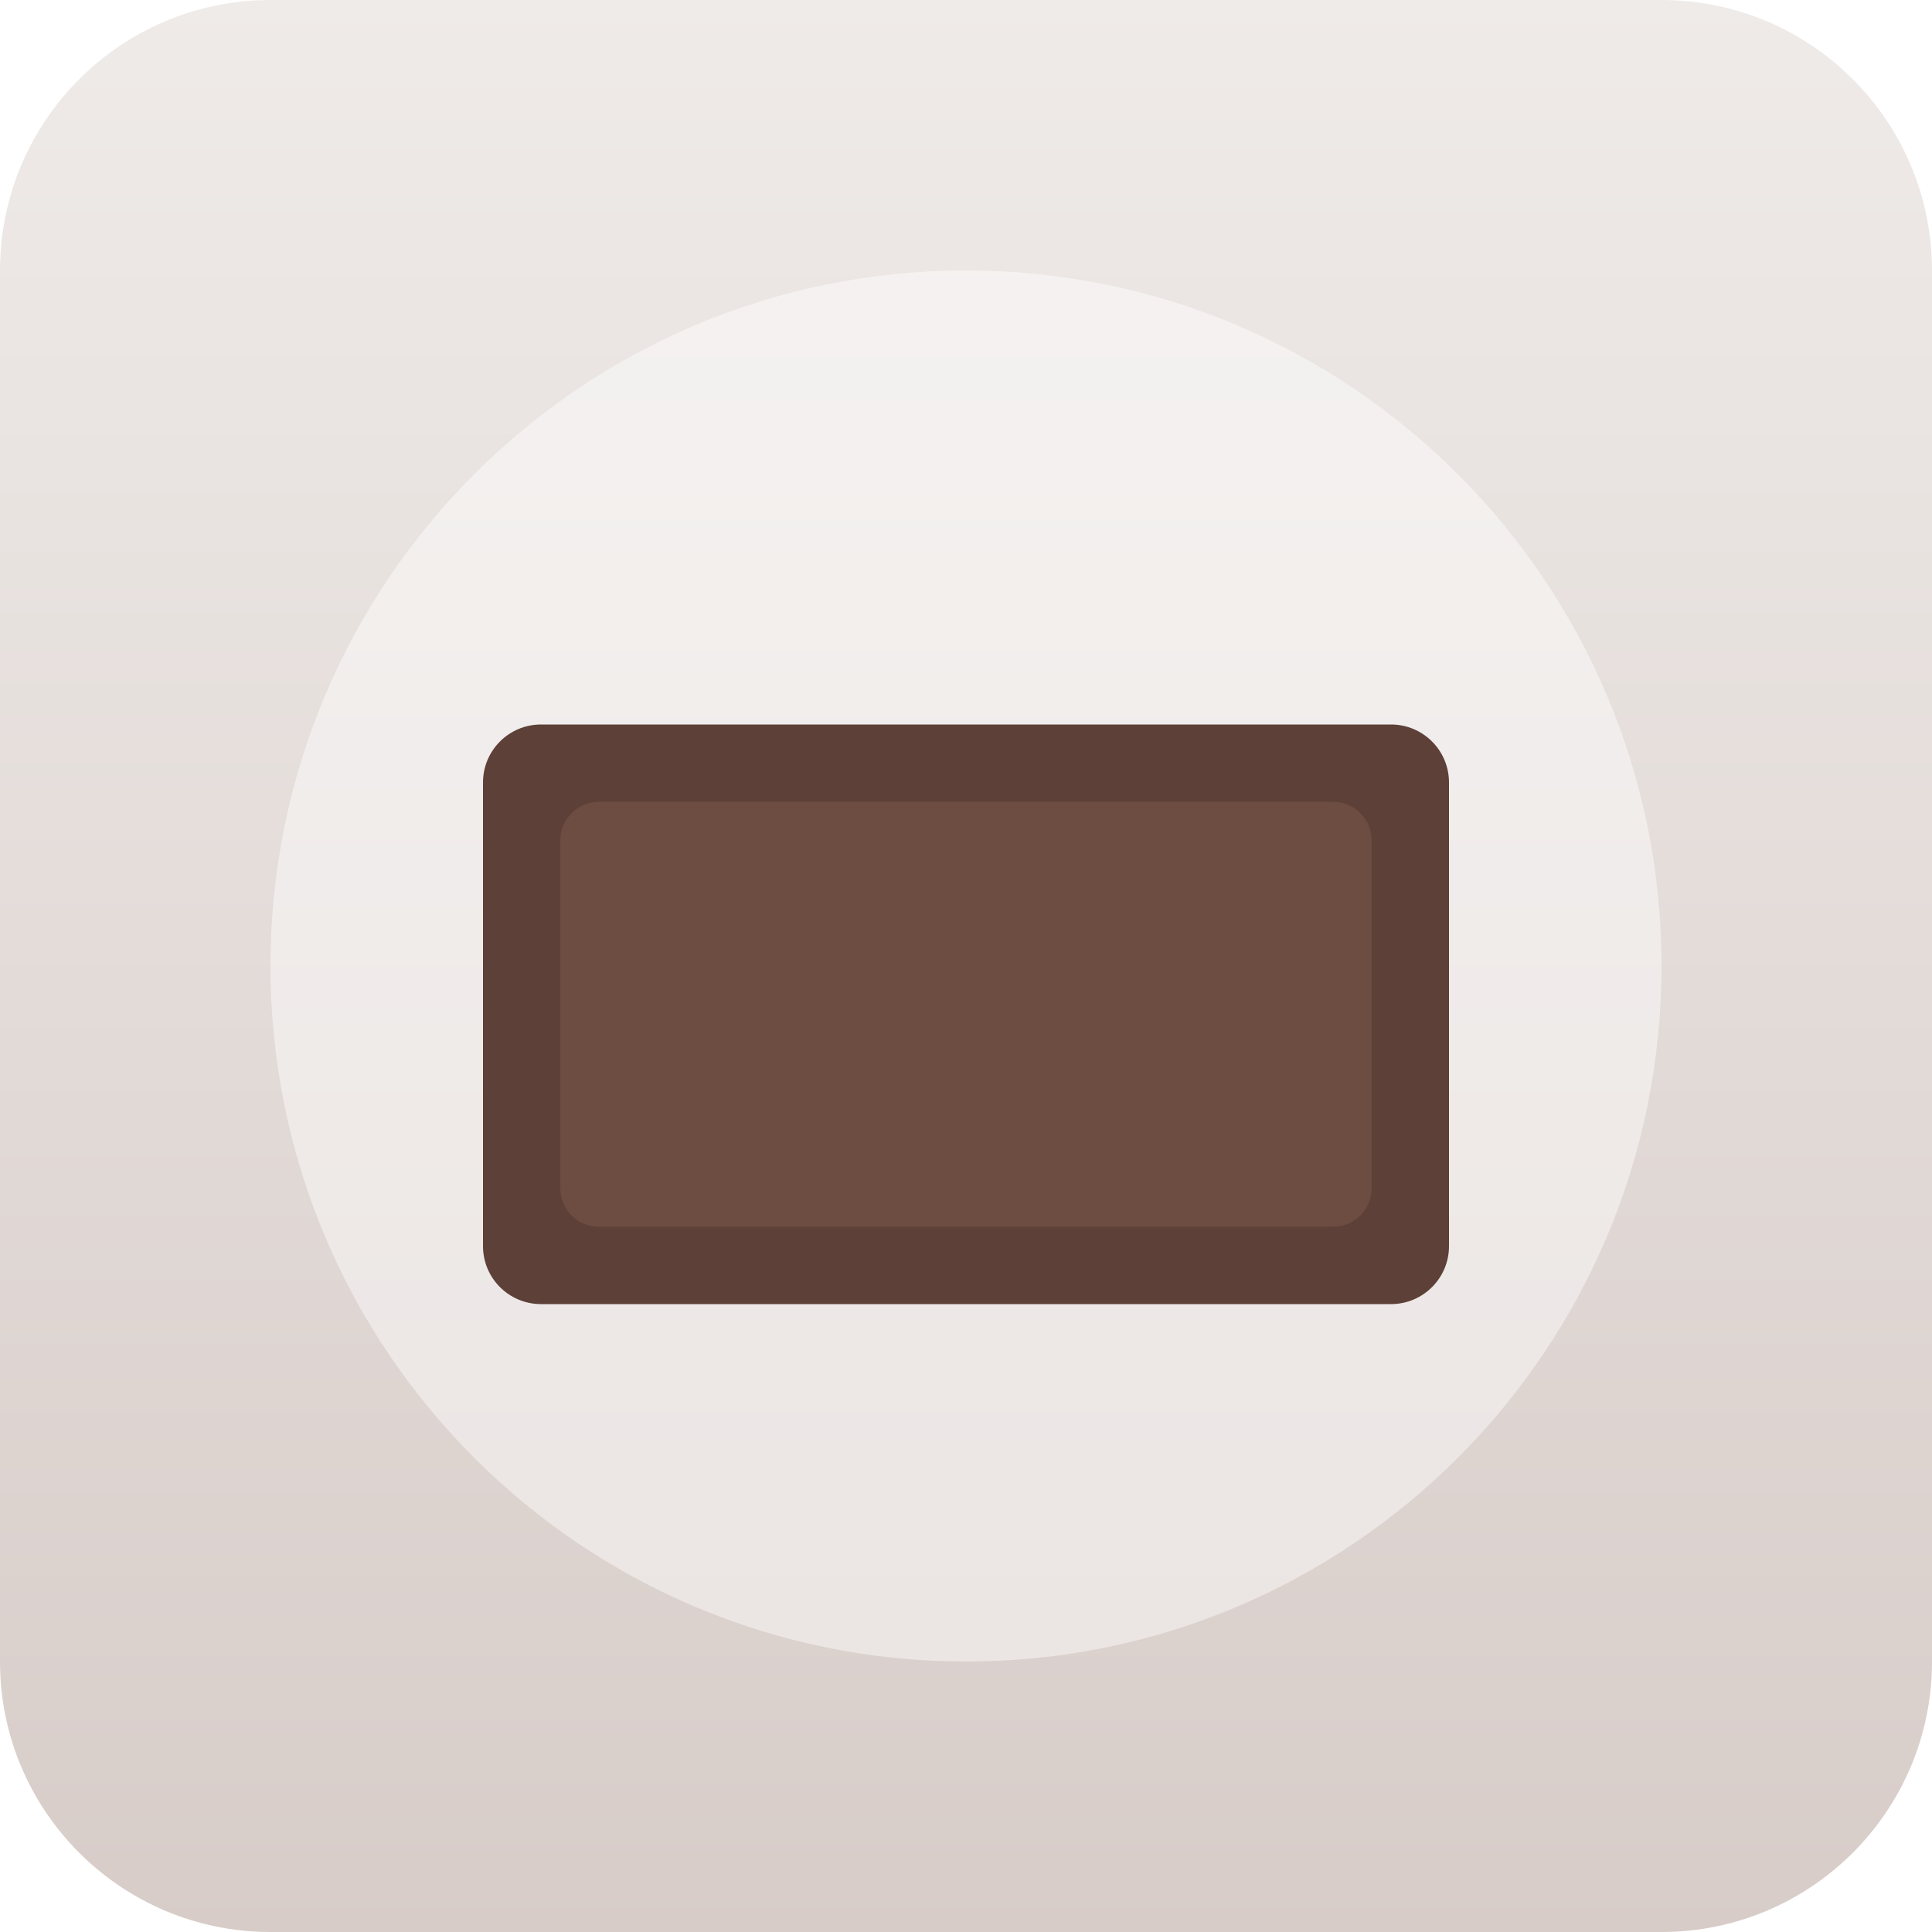
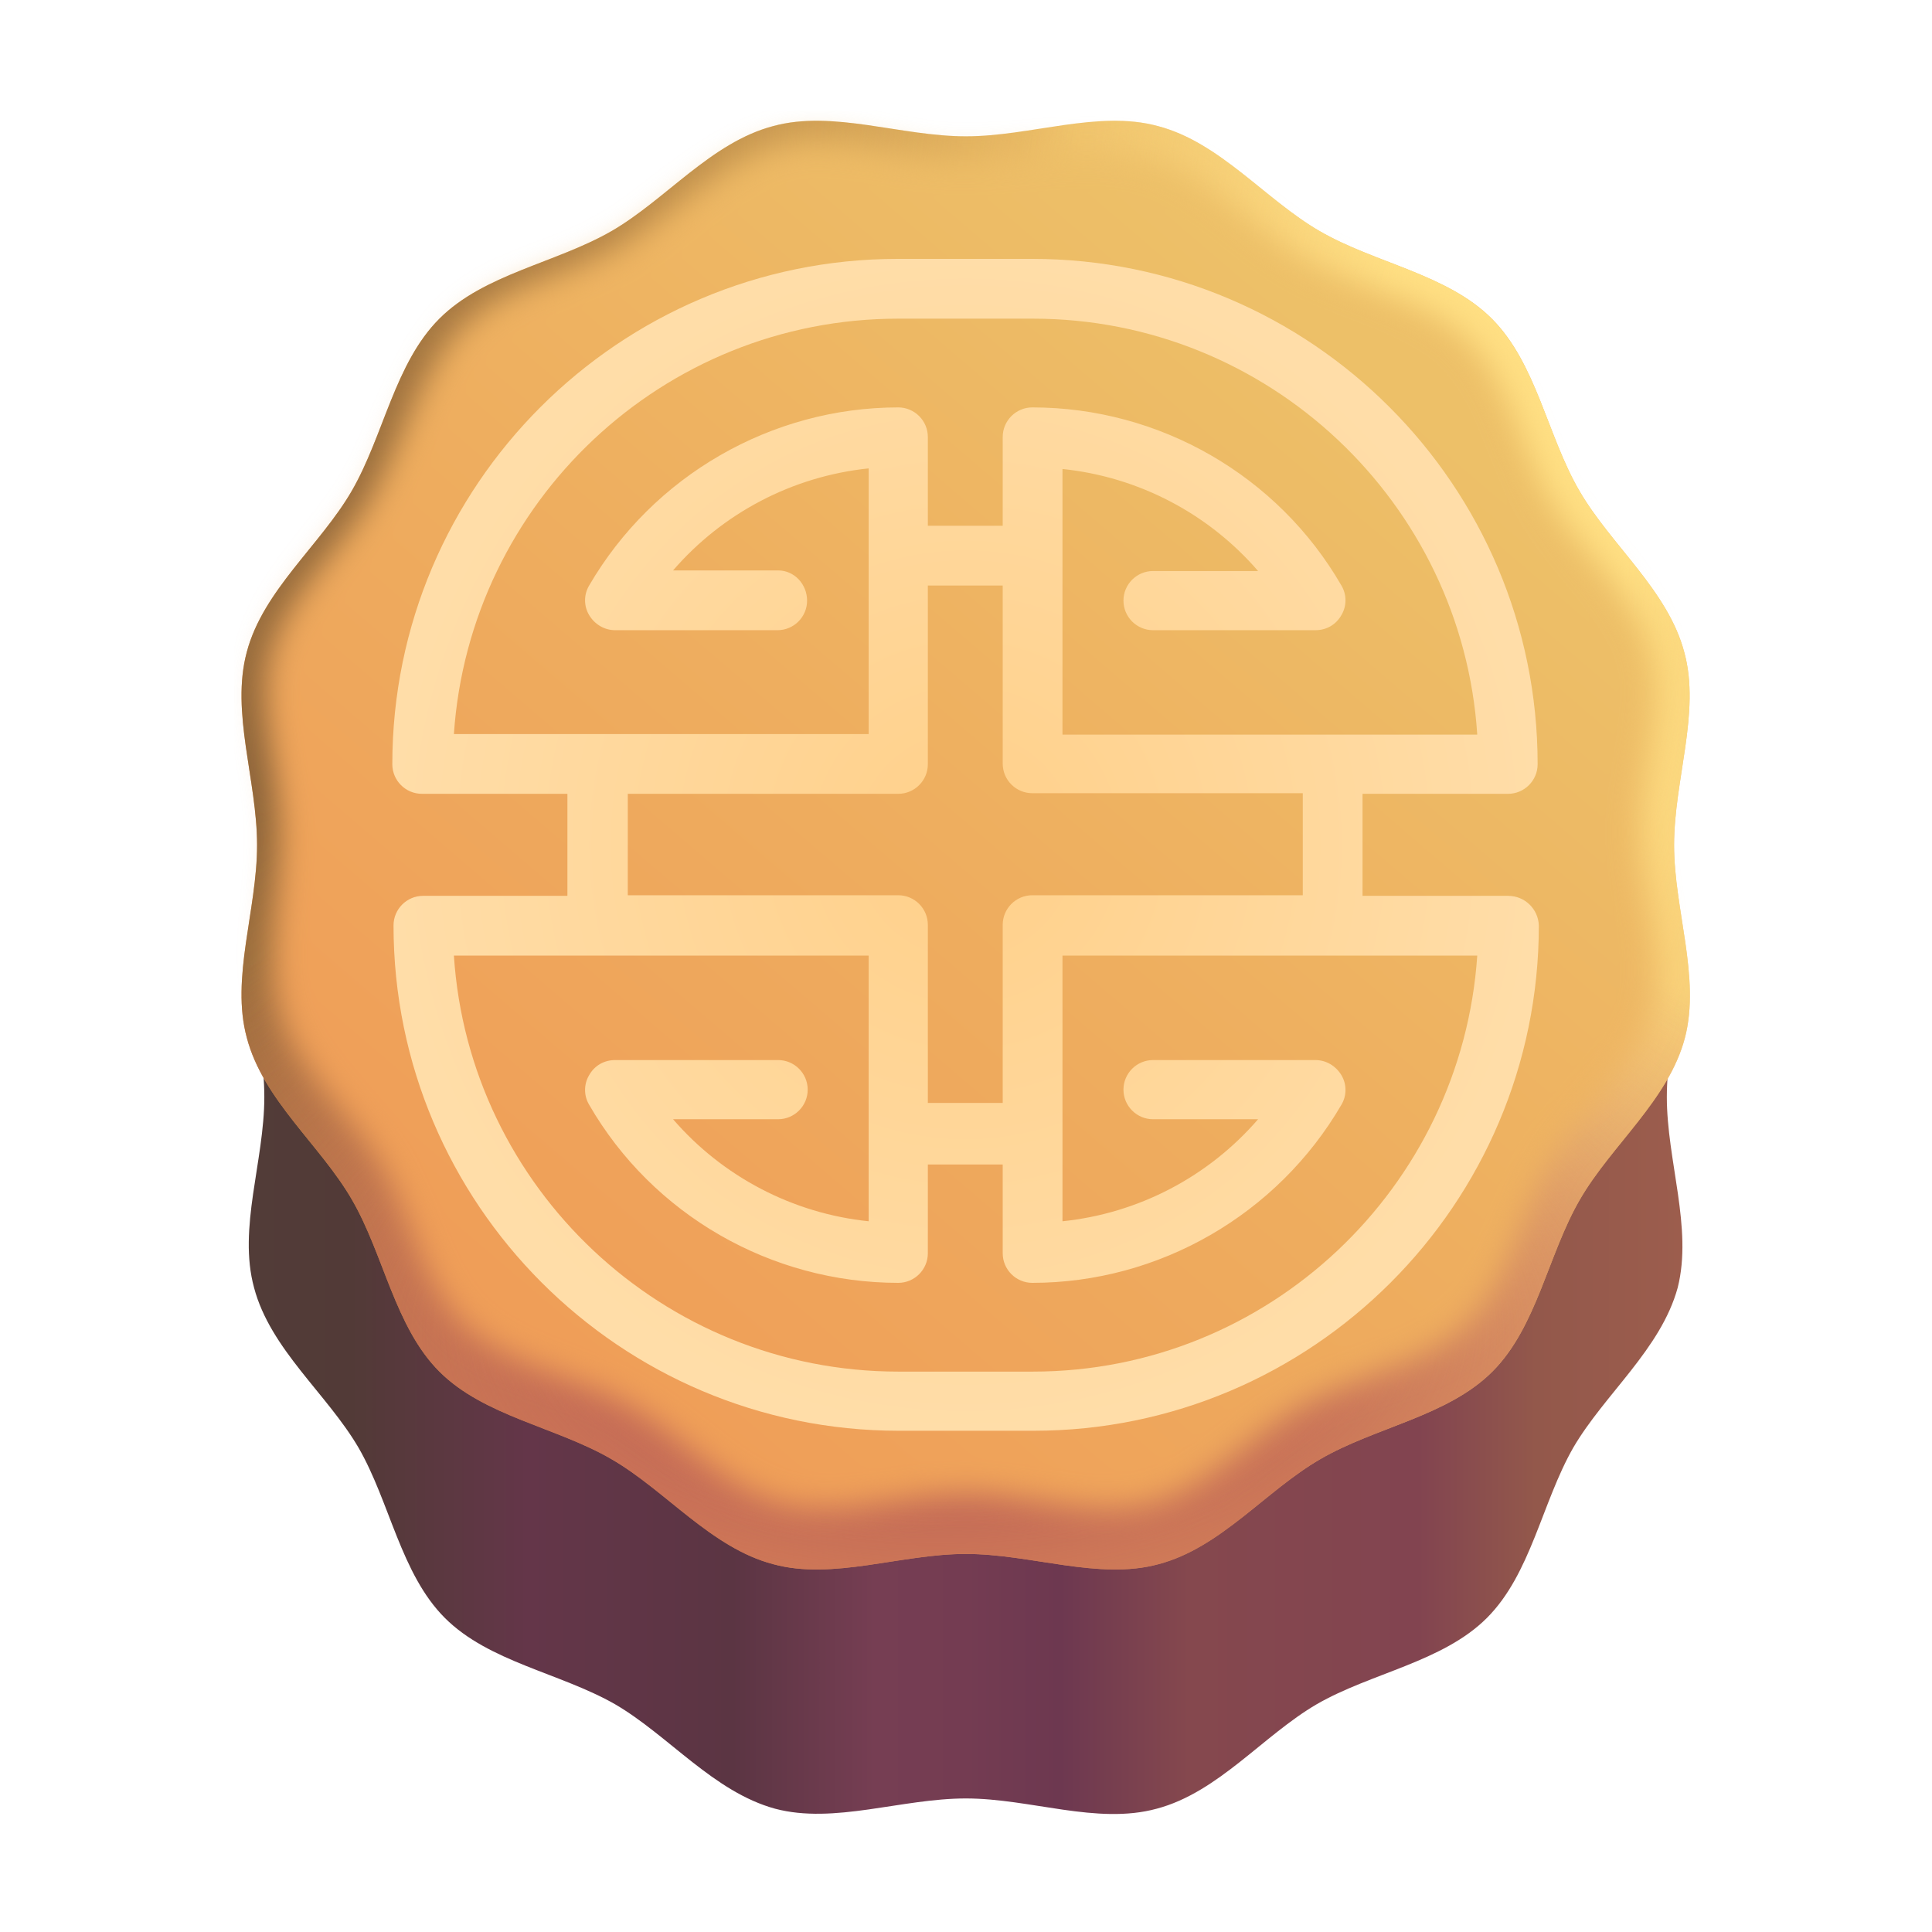
- <svg xmlns="http://www.w3.org/2000/svg" viewBox="0 0 200 200" role="img">
+ <svg xmlns="http://www.w3.org/2000/svg" width="32" height="32" viewBox="0 0 32 32" fill="none">
+   <path d="M27.608 18.168C27.608 17.098 28.048 15.998 27.778 15.008C27.508 13.988 26.568 13.248 26.048 12.358C25.528 11.458 25.348 10.268 24.618 9.538C23.888 8.808 22.708 8.628 21.798 8.108C20.908 7.588 20.168 6.658 19.148 6.378C18.168 6.118 17.058 6.548 15.998 6.548C14.928 6.548 13.828 6.108 12.838 6.378C11.818 6.648 11.078 7.588 10.188 8.108C9.288 8.628 8.098 8.808 7.368 9.538C6.638 10.268 6.458 11.448 5.938 12.358C5.418 13.248 4.488 13.988 4.208 15.008C3.948 15.988 4.378 17.098 4.378 18.168C4.378 19.238 3.938 20.338 4.208 21.328C4.478 22.348 5.418 23.088 5.938 23.978C6.458 24.878 6.638 26.068 7.368 26.798C8.098 27.528 9.278 27.708 10.188 28.228C11.078 28.748 11.818 29.678 12.838 29.958C13.818 30.218 14.928 29.788 15.998 29.788C17.068 29.788 18.168 30.228 19.158 29.958C20.178 29.688 20.918 28.748 21.808 28.228C22.708 27.708 23.898 27.528 24.628 26.798C25.358 26.068 25.538 24.888 26.058 23.978C26.578 23.088 27.508 22.348 27.788 21.328C28.038 20.338 27.608 19.228 27.608 18.168Z" fill="url(#paint0_linear_18_29687)" />
+   <path d="M27.728 13.998C27.728 12.918 28.168 11.798 27.898 10.808C27.628 9.778 26.678 9.028 26.158 8.128C25.628 7.218 25.448 6.018 24.708 5.278C23.968 4.538 22.768 4.358 21.858 3.828C20.958 3.308 20.208 2.358 19.178 2.088C18.188 1.818 17.068 2.258 15.998 2.258C14.918 2.258 13.798 1.818 12.808 2.088C11.778 2.358 11.028 3.308 10.128 3.828C9.208 4.358 8.018 4.538 7.278 5.278C6.538 6.018 6.358 7.208 5.828 8.128C5.308 9.028 4.358 9.778 4.088 10.798C3.818 11.798 4.258 12.918 4.258 13.998C4.258 15.078 3.818 16.198 4.088 17.188C4.358 18.218 5.308 18.968 5.828 19.868C6.358 20.778 6.538 21.978 7.278 22.718C8.018 23.458 9.218 23.638 10.128 24.168C11.028 24.688 11.778 25.638 12.808 25.908C13.798 26.178 14.918 25.738 15.998 25.738C17.078 25.738 18.198 26.178 19.188 25.908C20.218 25.638 20.968 24.688 21.868 24.168C22.778 23.638 23.978 23.458 24.718 22.718C25.458 21.978 25.638 20.778 26.168 19.868C26.688 18.968 27.638 18.218 27.908 17.188C28.168 16.188 27.728 15.068 27.728 13.998Z" fill="url(#paint1_linear_18_29687)" />
+   <path d="M27.728 13.998C27.728 12.918 28.168 11.798 27.898 10.808C27.628 9.778 26.678 9.028 26.158 8.128C25.628 7.218 25.448 6.018 24.708 5.278C23.968 4.538 22.768 4.358 21.858 3.828C20.958 3.308 20.208 2.358 19.178 2.088C18.188 1.818 17.068 2.258 15.998 2.258C14.918 2.258 13.798 1.818 12.808 2.088C11.778 2.358 11.028 3.308 10.128 3.828C9.208 4.358 8.018 4.538 7.278 5.278C6.538 6.018 6.358 7.208 5.828 8.128C5.308 9.028 4.358 9.778 4.088 10.798C3.818 11.798 4.258 12.918 4.258 13.998C4.258 15.078 3.818 16.198 4.088 17.188C4.358 18.218 5.308 18.968 5.828 19.868C6.358 20.778 6.538 21.978 7.278 22.718C8.018 23.458 9.218 23.638 10.128 24.168C11.028 24.688 11.778 25.638 12.808 25.908C13.798 26.178 14.918 25.738 15.998 25.738C17.078 25.738 18.198 26.178 19.188 25.908C20.218 25.638 20.968 24.688 21.868 24.168C22.778 23.638 23.978 23.458 24.718 22.718C25.458 21.978 25.638 20.778 26.168 19.868C26.688 18.968 27.638 18.218 27.908 17.188C28.168 16.188 27.728 15.068 27.728 13.998Z" fill="url(#paint2_radial_18_29687)" />
+   <path d="M27.728 13.998C27.728 12.918 28.168 11.798 27.898 10.808C27.628 9.778 26.678 9.028 26.158 8.128C25.628 7.218 25.448 6.018 24.708 5.278C23.968 4.538 22.768 4.358 21.858 3.828C20.958 3.308 20.208 2.358 19.178 2.088C18.188 1.818 17.068 2.258 15.998 2.258C14.918 2.258 13.798 1.818 12.808 2.088C11.778 2.358 11.028 3.308 10.128 3.828C9.208 4.358 8.018 4.538 7.278 5.278C6.538 6.018 6.358 7.208 5.828 8.128C5.308 9.028 4.358 9.778 4.088 10.798C3.818 11.798 4.258 12.918 4.258 13.998C4.258 15.078 3.818 16.198 4.088 17.188C4.358 18.218 5.308 18.968 5.828 19.868C6.358 20.778 6.538 21.978 7.278 22.718C8.018 23.458 9.218 23.638 10.128 24.168C11.028 24.688 11.778 25.638 12.808 25.908C13.798 26.178 14.918 25.738 15.998 25.738C17.078 25.738 18.198 26.178 19.188 25.908C20.218 25.638 20.968 24.688 21.868 24.168C22.778 23.638 23.978 23.458 24.718 22.718C25.458 21.978 25.638 20.778 26.168 19.868C26.688 18.968 27.638 18.218 27.908 17.188C28.168 16.188 27.728 15.068 27.728 13.998Z" fill="url(#paint3_radial_18_29687)" />
+   <path d="M27.728 13.998C27.728 12.918 28.168 11.798 27.898 10.808C27.628 9.778 26.678 9.028 26.158 8.128C25.628 7.218 25.448 6.018 24.708 5.278C23.968 4.538 22.768 4.358 21.858 3.828C20.958 3.308 20.208 2.358 19.178 2.088C18.188 1.818 17.068 2.258 15.998 2.258C14.918 2.258 13.798 1.818 12.808 2.088C11.778 2.358 11.028 3.308 10.128 3.828C9.208 4.358 8.018 4.538 7.278 5.278C6.538 6.018 6.358 7.208 5.828 8.128C5.308 9.028 4.358 9.778 4.088 10.798C3.818 11.798 4.258 12.918 4.258 13.998C4.258 15.078 3.818 16.198 4.088 17.188C4.358 18.218 5.308 18.968 5.828 19.868C6.358 20.778 6.538 21.978 7.278 22.718C8.018 23.458 9.218 23.638 10.128 24.168C11.028 24.688 11.778 25.638 12.808 25.908C13.798 26.178 14.918 25.738 15.998 25.738C17.078 25.738 18.198 26.178 19.188 25.908C20.218 25.638 20.968 24.688 21.868 24.168C22.778 23.638 23.978 23.458 24.718 22.718C25.458 21.978 25.638 20.778 26.168 19.868C26.688 18.968 27.638 18.218 27.908 17.188C28.168 16.188 27.728 15.068 27.728 13.998Z" fill="url(#paint4_radial_18_29687)" />
+   <g filter="url(#filter0_f_18_29687)">
+     <path d="M27.187 13.776C27.187 12.766 27.607 11.718 27.349 10.792C27.092 9.828 26.186 9.127 25.69 8.285C25.184 7.434 25.012 6.311 24.306 5.619C23.601 4.926 22.456 4.758 21.588 4.262C20.729 3.776 20.014 2.887 19.031 2.634C18.087 2.382 16.958 2.634 15.938 2.634C14.907 2.634 13.851 2.154 12.906 2.406C11.924 2.659 11.077 3.607 10.219 4.094C9.341 4.59 8.385 4.683 7.679 5.375C6.973 6.067 6.631 7.389 6.125 8.25C5.629 9.092 4.726 9.858 4.469 10.812C4.211 11.748 4.636 12.833 4.636 13.844C4.636 14.854 4.378 15.834 4.636 16.76C4.893 17.724 5.8 18.426 6.296 19.268C6.801 20.119 6.973 21.241 7.679 21.934C8.385 22.626 9.53 22.794 10.398 23.29C11.256 23.777 11.972 24.665 12.954 24.918C13.899 25.171 14.967 24.759 15.998 24.759C17.028 24.759 18.096 25.171 19.041 24.918C20.023 24.665 20.739 23.777 21.597 23.29C22.465 22.794 23.61 22.626 24.316 21.934C25.022 21.241 25.194 20.119 25.699 19.268C26.195 18.426 27.102 17.724 27.359 16.76C27.607 15.825 27.187 14.777 27.187 13.776Z" fill="url(#paint5_linear_18_29687)" />
+   </g>
+   <path d="M24.978 14.838H22.568V13.148H24.978C25.248 13.148 25.468 12.928 25.468 12.658C25.468 8.048 21.718 4.288 17.098 4.288H14.868C10.258 4.288 6.498 8.038 6.498 12.658C6.498 12.928 6.718 13.148 6.988 13.148H9.398V14.838H7.008C6.738 14.838 6.518 15.058 6.518 15.328C6.518 19.938 10.268 23.698 14.888 23.698H17.118C21.728 23.698 25.488 19.948 25.488 15.328C25.478 15.058 25.258 14.838 24.978 14.838ZM14.878 5.278H17.108C21.008 5.278 24.218 8.328 24.468 12.168H17.598V7.768C18.858 7.898 20.018 8.508 20.838 9.458H19.098C18.828 9.458 18.608 9.678 18.608 9.948C18.608 10.218 18.828 10.438 19.098 10.438H21.788C21.968 10.438 22.128 10.348 22.218 10.188C22.308 10.038 22.308 9.848 22.218 9.698C21.168 7.878 19.208 6.748 17.098 6.748C16.828 6.748 16.608 6.968 16.608 7.238V8.708H15.368V7.238C15.368 6.968 15.148 6.748 14.878 6.748C12.778 6.748 10.818 7.878 9.758 9.698C9.668 9.848 9.668 10.038 9.758 10.188C9.848 10.338 10.008 10.438 10.188 10.438H12.878C13.148 10.438 13.368 10.218 13.368 9.948C13.368 9.678 13.158 9.448 12.888 9.448H11.148C11.968 8.498 13.128 7.888 14.388 7.758V12.158H7.518C7.778 8.318 10.978 5.278 14.878 5.278ZM10.398 13.148H14.878C15.148 13.148 15.368 12.928 15.368 12.658V9.698H16.608V12.648C16.608 12.918 16.828 13.138 17.098 13.138H21.578V14.828H17.098C16.828 14.828 16.608 15.048 16.608 15.318V18.268H15.368V15.318C15.368 15.048 15.148 14.828 14.878 14.828H10.398V13.148ZM17.108 22.718H14.878C10.978 22.718 7.768 19.668 7.518 15.828H14.388V20.228C13.128 20.098 11.968 19.488 11.148 18.538H12.888C13.158 18.538 13.378 18.318 13.378 18.048C13.378 17.778 13.158 17.558 12.888 17.558H10.188C10.008 17.558 9.848 17.648 9.758 17.808C9.668 17.958 9.668 18.148 9.758 18.298C10.808 20.118 12.768 21.248 14.878 21.248C15.148 21.248 15.368 21.028 15.368 20.758V19.288H16.608V20.758C16.608 21.028 16.828 21.248 17.098 21.248C19.198 21.248 21.158 20.118 22.218 18.298C22.308 18.148 22.308 17.958 22.218 17.808C22.128 17.658 21.968 17.558 21.788 17.558H19.098C18.828 17.558 18.608 17.778 18.608 18.048C18.608 18.318 18.828 18.538 19.098 18.538H20.838C20.018 19.488 18.858 20.098 17.598 20.228V15.828H24.468C24.208 19.668 21.008 22.718 17.108 22.718Z" fill="url(#paint6_radial_18_29687)" />
  <defs>
-     <linearGradient id="bg" x1="0" y1="0" x2="0" y2="1">
-       <stop offset="0%" stop-color="#EFEBE9" />
-       <stop offset="100%" stop-color="#D7CCC8" />
+     <filter id="filter0_f_18_29687" x="3.886" y="1.833" width="24.052" height="23.667" filterUnits="userSpaceOnUse" color-interpolation-filters="sRGB">
+       <feFlood flood-opacity="0" result="BackgroundImageFix" />
+       <feBlend mode="normal" in="SourceGraphic" in2="BackgroundImageFix" result="shape" />
+       <feGaussianBlur stdDeviation="0.25" result="effect1_foregroundBlur_18_29687" />
+     </filter>
+     <linearGradient id="paint0_linear_18_29687" x1="4.12" y1="19.75" x2="27.866" y2="19.75" gradientUnits="userSpaceOnUse">
+       <stop stop-color="#523C38" />
+       <stop offset="0.071" stop-color="#523A37" />
+       <stop offset="0.195" stop-color="#643649" />
+       <stop offset="0.337" stop-color="#5B3543" />
+       <stop offset="0.437" stop-color="#763E53" />
+       <stop offset="0.5" stop-color="#743C52" />
+       <stop offset="0.566" stop-color="#6D3850" />
+       <stop offset="0.656" stop-color="#85484E" />
+       <stop offset="0.816" stop-color="#824450" />
+       <stop offset="0.898" stop-color="#93584B" />
+       <stop offset="1" stop-color="#9C5D4D" />
    </linearGradient>
+     <linearGradient id="paint1_linear_18_29687" x1="22.875" y1="5.625" x2="8.25" y2="22.375" gradientUnits="userSpaceOnUse">
+       <stop stop-color="#EDC068" />
+       <stop offset="0.495" stop-color="#EEAE5F" />
+       <stop offset="1" stop-color="#EF9E58" />
+     </linearGradient>
+     <radialGradient id="paint2_radial_18_29687" cx="0" cy="0" r="1" gradientUnits="userSpaceOnUse" gradientTransform="translate(4.875 11.6875) rotate(20.3862) scale(9.86808 28.6814)">
+       <stop stop-color="#866038" />
+       <stop offset="1" stop-color="#AA7A37" stop-opacity="0" />
+     </radialGradient>
+     <radialGradient id="paint3_radial_18_29687" cx="0" cy="0" r="1" gradientUnits="userSpaceOnUse" gradientTransform="translate(24.8125 8.3125) rotate(86.8812) scale(19.5289 7.92758)">
+       <stop offset="0.269" stop-color="#FFDF83" />
+       <stop offset="1" stop-color="#FFDC87" stop-opacity="0" />
+     </radialGradient>
+     <radialGradient id="paint4_radial_18_29687" cx="0" cy="0" r="1" gradientUnits="userSpaceOnUse" gradientTransform="translate(15.5625 22) rotate(90) scale(8.4375 16.4496)">
+       <stop offset="0.267" stop-color="#BF6556" />
+       <stop offset="1" stop-color="#C16556" stop-opacity="0" />
+     </radialGradient>
+     <linearGradient id="paint5_linear_18_29687" x1="22.558" y1="5.944" x2="8.915" y2="21.877" gradientUnits="userSpaceOnUse">
+       <stop stop-color="#EDC068" />
+       <stop offset="0.495" stop-color="#EEAE5F" />
+       <stop offset="1" stop-color="#EF9E58" />
+     </linearGradient>
+     <radialGradient id="paint6_radial_18_29687" cx="0" cy="0" r="1" gradientUnits="userSpaceOnUse" gradientTransform="translate(15.9926 13.9927) rotate(90) scale(9.705 9.495)">
+       <stop stop-color="#FFD08A" />
+       <stop offset="1" stop-color="#FFDDA8" />
+     </radialGradient>
  </defs>
-   <rect width="200" height="200" rx="28" fill="url(#bg)" />
-   <circle cx="100" cy="100" r="72" fill="rgba(255,255,255,0.45)" />
-   <rect x="50" y="75" width="100" height="60" rx="6" fill="#5D4037" />
-   <rect x="58" y="83" width="84" height="44" rx="4" fill="#6D4C41" />
</svg>
